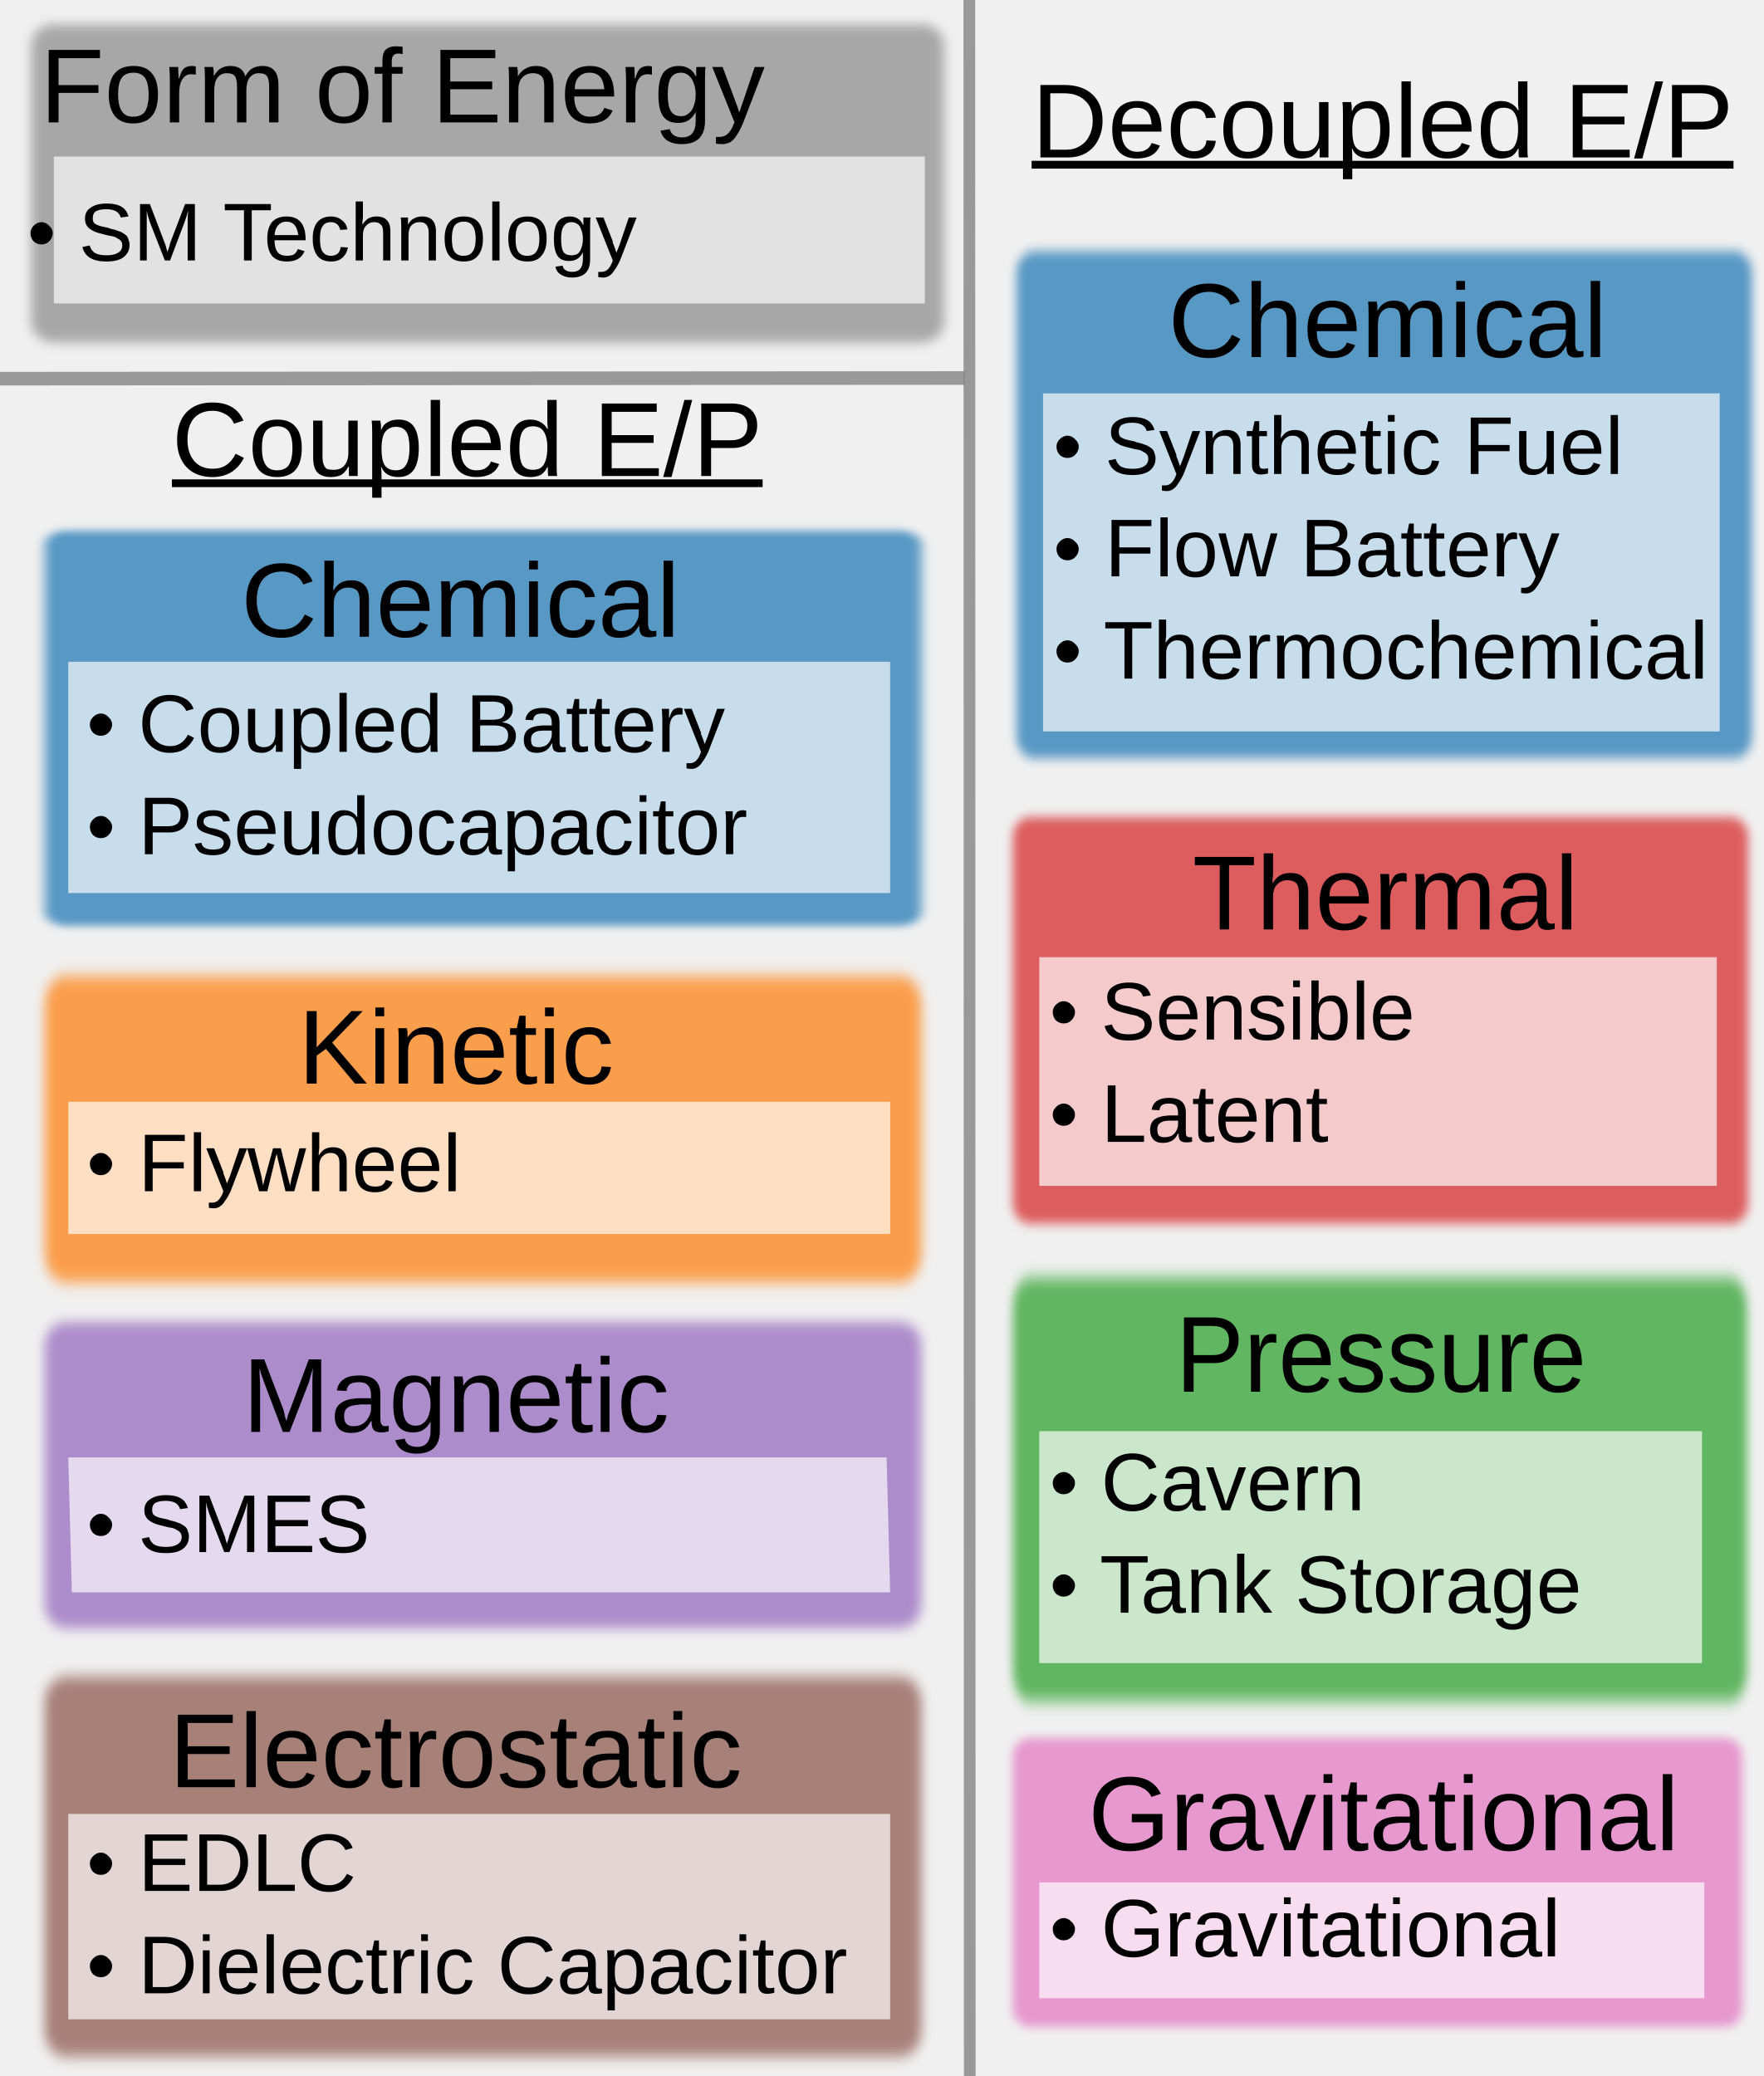
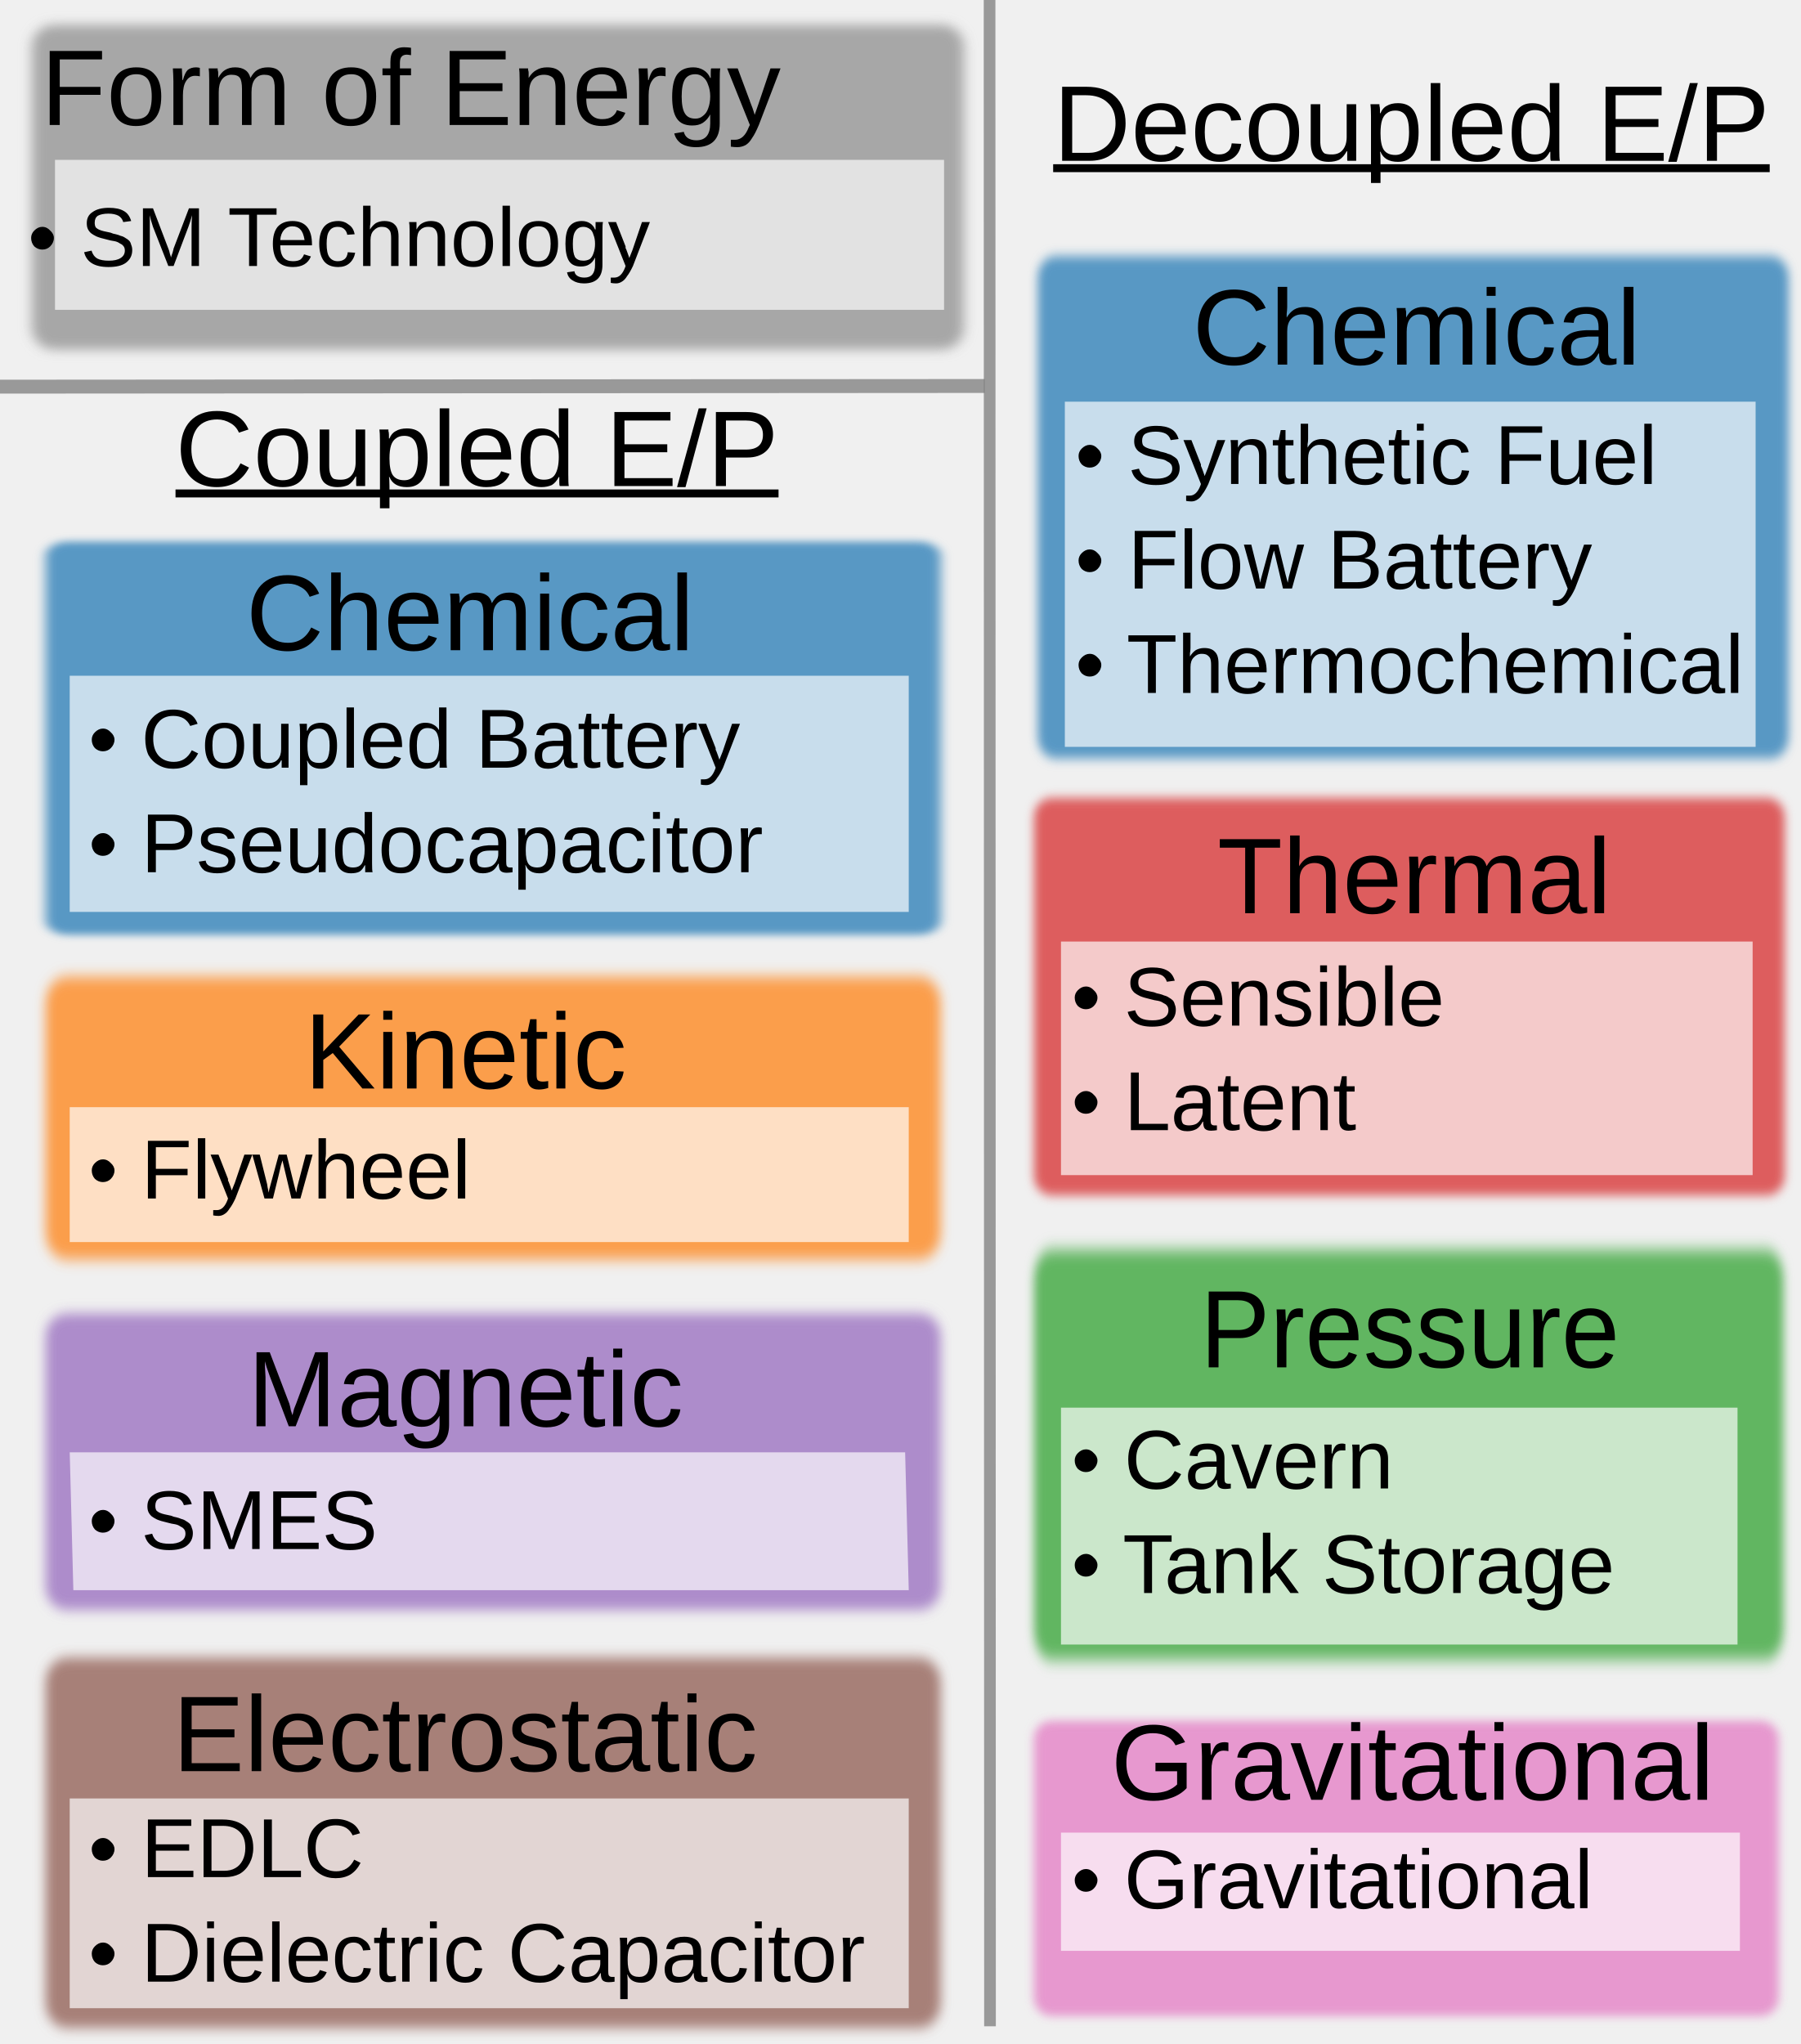
- <svg xmlns="http://www.w3.org/2000/svg" width="53.215mm" height="62.652mm" viewBox="0 0 53.215 62.652" version="1.1" id="svg5" xml:space="preserve">
+ <svg xmlns="http://www.w3.org/2000/svg" width="53.215mm" height="60.411mm" viewBox="0 0 53.215 60.411" version="1.1" id="svg5" xml:space="preserve">
  <defs id="defs2">
    <rect x="856.205" y="473.246" width="132.097" height="20.602" id="rect17208" />
    <clipPath clipPathUnits="userSpaceOnUse" id="clipEmfPath1">
      <path d="M 0,0 H 375.447 V 306.686 H 0 Z" id="path400" />
    </clipPath>
    <pattern id="EMFhbasepattern" patternUnits="userSpaceOnUse" width="6" height="6" x="0" y="0" />
    <filter style="color-interpolation-filters:sRGB" id="filter1224" x="-0.016" y="-0.06" width="1.031" height="1.12">
      <feGaussianBlur stdDeviation="0.54" id="feGaussianBlur1226" />
    </filter>
    <filter style="color-interpolation-filters:sRGB" id="filter1228" x="-0.016" y="-0.031" width="1.031" height="1.062">
      <feGaussianBlur stdDeviation="0.54" id="feGaussianBlur1230" />
    </filter>
    <filter style="color-interpolation-filters:sRGB" id="filter1232" x="-0.016" y="-0.027" width="1.031" height="1.055">
      <feGaussianBlur stdDeviation="0.54" id="feGaussianBlur1234" />
    </filter>
    <filter style="color-interpolation-filters:sRGB" id="filter1236" x="-0.016" y="-0.024" width="1.031" height="1.048">
      <feGaussianBlur stdDeviation="0.54" id="feGaussianBlur1238" />
    </filter>
    <filter style="color-interpolation-filters:sRGB" id="filter1240" x="-0.016" y="-0.045" width="1.031" height="1.09">
      <feGaussianBlur stdDeviation="0.54" id="feGaussianBlur1242" />
    </filter>
    <filter style="color-interpolation-filters:sRGB" id="filter1244" x="-0.016" y="-0.05" width="1.031" height="1.099">
      <feGaussianBlur stdDeviation="0.54" id="feGaussianBlur1246" />
    </filter>
    <filter style="color-interpolation-filters:sRGB" id="filter1248" x="-0.016" y="-0.043" width="1.031" height="1.087">
      <feGaussianBlur stdDeviation="0.54" id="feGaussianBlur1250" />
    </filter>
    <filter style="color-interpolation-filters:sRGB" id="filter1252" x="-0.016" y="-0.04" width="1.031" height="1.08">
      <feGaussianBlur stdDeviation="0.54" id="feGaussianBlur1254" />
    </filter>
    <filter style="color-interpolation-filters:sRGB" id="filter1248-8" x="-0.016" y="-0.043" width="1.031" height="1.087">
      <feGaussianBlur stdDeviation="0.54" id="feGaussianBlur1250-5" />
    </filter>
  </defs>
-   <g id="layer1" transform="translate(-23.54635,-45.23213)">
-     <rect style="opacity:0.73;fill:#1f77b4;fill-opacity:1;fill-rule:evenodd;stroke-width:0.525;paint-order:stroke fill markers;filter:url(#filter1232)" id="rect184" width="83.022" height="47.412" x="23.193" y="34.22" ry="2" rx="2" transform="matrix(0.2673111,0,0,0.3227368,48.02206,41.77047)" />
-     <rect style="opacity:0.73;mix-blend-mode:normal;fill:#1f77b4;fill-opacity:1;fill-rule:evenodd;stroke-width:0.56;paint-order:stroke fill markers;filter:url(#filter1236)" id="rect184-46" width="83.022" height="53.987" x="111.658" y="34.22" ry="2" rx="2" transform="matrix(0.3186624,0,0,0.2208429,-10.686,53.69216)" />
-     <rect style="opacity:0.73;mix-blend-mode:normal;fill:#d62728;fill-opacity:1;fill-rule:evenodd;stroke-width:0.56;paint-order:stroke fill markers;filter:url(#filter1228)" id="rect184-1" width="83.022" height="42.072" x="23.42" y="83.853" ry="2" rx="2" transform="matrix(0.2672706,0,0,0.2917046,47.84898,45.43058)" />
-     <rect style="opacity:0.73;mix-blend-mode:normal;fill:#2ca02c;fill-opacity:1;fill-rule:evenodd;stroke-width:0.463;paint-order:stroke fill markers;filter:url(#filter1240)" id="rect184-4" width="83.022" height="28.765" x="22.873" y="141.918" ry="2" rx="2" transform="matrix(0.2668837,0,0,0.4446388,48.00363,20.68665)" />
-     <rect style="opacity:0.73;mix-blend-mode:normal;fill:#e377c2;fill-opacity:1;fill-rule:evenodd;stroke-width:0.492;paint-order:stroke fill markers;filter:url(#filter1252)" id="rect184-40" width="83.022" height="32.453" x="22.873" y="188.552" ry="2" rx="2" transform="matrix(0.2651474,0,0,0.2687284,48.04109,47.01098)" />
-     <rect style="opacity:0.73;mix-blend-mode:normal;fill:#8c564b;fill-opacity:1;fill-rule:evenodd;stroke-width:0.472;paint-order:stroke fill markers;filter:url(#filter1248)" id="rect184-13" width="83.022" height="29.887" x="111.337" y="188.552" ry="2" rx="2" transform="matrix(0.3186526,0,0,0.3833975,-10.58274,23.54566)" />
-     <rect style="opacity:0.73;mix-blend-mode:normal;fill:#ff7f0e;fill-opacity:1;fill-rule:evenodd;stroke-width:0.402;paint-order:stroke fill markers;filter:url(#filter1224)" id="rect184-9" width="83.022" height="21.666" x="111.658" y="94.963" ry="2" rx="2" transform="matrix(0.3186445,0,0,0.4270498,-10.68402,34.12798)" />
-     <rect style="opacity:0.73;mix-blend-mode:normal;fill:#9467bd;fill-opacity:1;fill-rule:evenodd;stroke-width:0.442;paint-order:stroke fill markers;filter:url(#filter1244)" id="rect184-9-3" width="83.022" height="26.2" x="111.337" y="141.918" ry="2" rx="2" transform="matrix(0.3186496,0,0,0.3524649,-10.58241,35.11451)" />
+   <g id="layer1" transform="translate(-23.54635,-45.23219)">
+     <rect style="opacity:0.73;fill:#1f77b4;fill-opacity:1;fill-rule:evenodd;stroke-width:0.525;paint-order:stroke fill markers;filter:url(#filter1232)" id="rect184" width="83.022" height="47.412" x="23.193" y="34.22" ry="2" rx="2" transform="matrix(0.2673111,0,0,0.3131184,48.02206,42.08713)" />
+     <rect style="opacity:0.73;mix-blend-mode:normal;fill:#1f77b4;fill-opacity:1;fill-rule:evenodd;stroke-width:0.56;paint-order:stroke fill markers;filter:url(#filter1236)" id="rect184-46" width="83.022" height="53.987" x="111.658" y="34.22" ry="2" rx="2" transform="matrix(0.3186624,0,0,0.2151758,-10.686,53.87873)" />
+     <rect style="opacity:0.73;mix-blend-mode:normal;fill:#d62728;fill-opacity:1;fill-rule:evenodd;stroke-width:0.56;paint-order:stroke fill markers;filter:url(#filter1228)" id="rect184-1" width="83.022" height="42.072" x="23.42" y="83.853" ry="2" rx="2" transform="matrix(0.2672706,0,0,0.2791416,47.84898,45.40939)" />
+     <rect style="opacity:0.73;mix-blend-mode:normal;fill:#2ca02c;fill-opacity:1;fill-rule:evenodd;stroke-width:0.463;paint-order:stroke fill markers;filter:url(#filter1240)" id="rect184-4" width="83.022" height="28.765" x="22.873" y="141.918" ry="2" rx="2" transform="matrix(0.2668837,0,0,0.4211406,48.00363,22.40349)" />
+     <rect style="opacity:0.73;mix-blend-mode:normal;fill:#e377c2;fill-opacity:1;fill-rule:evenodd;stroke-width:0.492;paint-order:stroke fill markers;filter:url(#filter1252)" id="rect184-40" width="83.022" height="32.453" x="22.873" y="188.552" ry="2" rx="2" transform="matrix(0.2651474,0,0,0.2687284,48.04109,45.42348)" />
+     <rect style="opacity:0.73;mix-blend-mode:normal;fill:#8c564b;fill-opacity:1;fill-rule:evenodd;stroke-width:0.472;paint-order:stroke fill markers;filter:url(#filter1248)" id="rect184-13" width="83.022" height="29.887" x="111.337" y="188.552" ry="2" rx="2" transform="matrix(0.3186526,0,0,0.3661219,-10.58274,25.19311)" />
+     <rect style="opacity:0.73;mix-blend-mode:normal;fill:#ff7f0e;fill-opacity:1;fill-rule:evenodd;stroke-width:0.402;paint-order:stroke fill markers;filter:url(#filter1224)" id="rect184-9" width="83.022" height="21.666" x="111.658" y="94.963" ry="2" rx="2" transform="matrix(0.3186445,0,0,0.3857462,-10.68402,37.46755)" />
+     <rect style="opacity:0.73;mix-blend-mode:normal;fill:#9467bd;fill-opacity:1;fill-rule:evenodd;stroke-width:0.442;paint-order:stroke fill markers;filter:url(#filter1244)" id="rect184-9-3" width="83.022" height="26.2" x="111.337" y="141.918" ry="2" rx="2" transform="matrix(0.3186496,0,0,0.3343689,-10.58241,36.60086)" />
    <rect style="opacity:0.671;fill:#ffffff;fill-opacity:1;fill-rule:evenodd;stroke-width:0.111;paint-order:stroke fill markers" id="rect15614" width="20.418" height="10.202" x="55.021" y="57.104" />
-     <rect style="opacity:0.671;fill:#ffffff;fill-opacity:1;fill-rule:evenodd;stroke-width:0.109;paint-order:stroke fill markers" id="rect15614-3" width="20.444" height="6.903" x="54.907" y="74.118" />
-     <rect style="opacity:0.671;fill:#ffffff;fill-opacity:1;fill-rule:evenodd;stroke-width:0.091;paint-order:stroke fill markers" id="rect15614-3-5" width="24.8" height="3.987" x="25.607" y="78.484" />
+     <rect style="opacity:0.671;fill:#ffffff;fill-opacity:1;fill-rule:evenodd;stroke-width:0.109;paint-order:stroke fill markers" id="rect15614-3" width="20.444" height="6.903" x="54.907" y="73.06" />
+     <rect style="opacity:0.671;fill:#ffffff;fill-opacity:1;fill-rule:evenodd;stroke-width:0.091;paint-order:stroke fill markers" id="rect15614-3-5" width="24.8" height="3.987" x="25.607" y="77.955" />
    <rect style="opacity:0.671;fill:#ffffff;fill-opacity:1;fill-rule:evenodd;stroke-width:0.101;paint-order:stroke fill markers" id="rect15614-5" width="24.8" height="6.98" x="25.607" y="65.204" />
    <text xml:space="preserve" style="font-style:normal;font-variant:normal;font-weight:normal;font-stretch:normal;font-size:3.175px;font-family:Arial;-inkscape-font-specification:'Arial, Normal';font-variant-ligatures:normal;font-variant-caps:normal;font-variant-numeric:normal;font-variant-east-asian:normal;fill:#000000;fill-opacity:1;fill-rule:evenodd;stroke-width:0.265;paint-order:stroke fill markers" x="30.823" y="64.45" id="text398">
      <tspan id="tspan396" x="30.823" y="64.45" style="font-style:normal;font-variant:normal;font-weight:normal;font-stretch:normal;font-size:3.175px;font-family:Arial;-inkscape-font-specification:'Arial, Normal';font-variant-ligatures:normal;font-variant-caps:normal;font-variant-numeric:normal;font-variant-east-asian:normal;fill:#000000;fill-opacity:1;stroke-width:0.265">Chemical</tspan>
    </text>
    <text xml:space="preserve" style="font-style:normal;font-variant:normal;font-weight:normal;font-stretch:normal;font-size:3.175px;font-family:Arial;-inkscape-font-specification:'Arial, Normal';font-variant-ligatures:normal;font-variant-caps:normal;font-variant-numeric:normal;font-variant-east-asian:normal;fill:#000000;fill-opacity:1;fill-rule:evenodd;stroke-width:0.265;paint-order:stroke fill markers" x="58.802" y="56.006" id="text398-6">
      <tspan id="tspan396-5" x="58.802" y="56.006" style="font-style:normal;font-variant:normal;font-weight:normal;font-stretch:normal;font-size:3.175px;font-family:Arial;-inkscape-font-specification:'Arial, Normal';font-variant-ligatures:normal;font-variant-caps:normal;font-variant-numeric:normal;font-variant-east-asian:normal;fill:#000000;fill-opacity:1;stroke-width:0.265">Chemical</tspan>
    </text>
-     <text xml:space="preserve" style="font-style:normal;font-variant:normal;font-weight:normal;font-stretch:normal;font-size:3.175px;font-family:Arial;-inkscape-font-specification:'Arial, Normal';font-variant-ligatures:normal;font-variant-caps:normal;font-variant-numeric:normal;font-variant-east-asian:normal;fill:#000000;fill-opacity:1;fill-rule:evenodd;stroke-width:0.265;paint-order:stroke fill markers" x="59.525" y="73.279" id="text398-6-5">
-       <tspan id="tspan396-5-4" x="59.525" y="73.279" style="font-style:normal;font-variant:normal;font-weight:normal;font-stretch:normal;font-size:3.175px;font-family:Arial;-inkscape-font-specification:'Arial, Normal';font-variant-ligatures:normal;font-variant-caps:normal;font-variant-numeric:normal;font-variant-east-asian:normal;fill:#000000;fill-opacity:1;stroke-width:0.265">Thermal</tspan>
+     <text xml:space="preserve" style="font-style:normal;font-variant:normal;font-weight:normal;font-stretch:normal;font-size:3.175px;font-family:Arial;-inkscape-font-specification:'Arial, Normal';font-variant-ligatures:normal;font-variant-caps:normal;font-variant-numeric:normal;font-variant-east-asian:normal;fill:#000000;fill-opacity:1;fill-rule:evenodd;stroke-width:0.265;paint-order:stroke fill markers" x="59.525" y="72.221" id="text398-6-5">
+       <tspan id="tspan396-5-4" x="59.525" y="72.221" style="font-style:normal;font-variant:normal;font-weight:normal;font-stretch:normal;font-size:3.175px;font-family:Arial;-inkscape-font-specification:'Arial, Normal';font-variant-ligatures:normal;font-variant-caps:normal;font-variant-numeric:normal;font-variant-east-asian:normal;fill:#000000;fill-opacity:1;stroke-width:0.265">Thermal</tspan>
    </text>
-     <text xml:space="preserve" style="font-style:normal;font-variant:normal;font-weight:normal;font-stretch:normal;font-size:3.175px;font-family:Arial;-inkscape-font-specification:'Arial, Normal';font-variant-ligatures:normal;font-variant-caps:normal;font-variant-numeric:normal;font-variant-east-asian:normal;fill:#000000;fill-opacity:1;fill-rule:evenodd;stroke-width:0.271;paint-order:stroke fill markers" x="60.447" y="85.166" id="text398-6-5-4" transform="scale(0.976329,1.024245)">
-       <tspan id="tspan396-5-4-9" x="60.447" y="85.166" style="font-style:normal;font-variant:normal;font-weight:normal;font-stretch:normal;font-size:3.175px;font-family:Arial;-inkscape-font-specification:'Arial, Normal';font-variant-ligatures:normal;font-variant-caps:normal;font-variant-numeric:normal;font-variant-east-asian:normal;fill:#000000;fill-opacity:1;stroke-width:0.271">Pressure</tspan>
+     <text xml:space="preserve" style="font-style:normal;font-variant:normal;font-weight:normal;font-stretch:normal;font-size:3.175px;font-family:Arial;-inkscape-font-specification:'Arial, Normal';font-variant-ligatures:normal;font-variant-caps:normal;font-variant-numeric:normal;font-variant-east-asian:normal;fill:#000000;fill-opacity:1;fill-rule:evenodd;stroke-width:0.271;paint-order:stroke fill markers" x="60.447" y="83.616" id="text398-6-5-4" transform="scale(0.976329,1.024245)">
+       <tspan id="tspan396-5-4-9" x="60.447" y="83.616" style="font-style:normal;font-variant:normal;font-weight:normal;font-stretch:normal;font-size:3.175px;font-family:Arial;-inkscape-font-specification:'Arial, Normal';font-variant-ligatures:normal;font-variant-caps:normal;font-variant-numeric:normal;font-variant-east-asian:normal;fill:#000000;fill-opacity:1;stroke-width:0.271">Pressure</tspan>
    </text>
-     <text xml:space="preserve" style="font-style:normal;font-variant:normal;font-weight:normal;font-stretch:normal;font-size:3.175px;font-family:Arial;-inkscape-font-specification:'Arial, Normal';font-variant-ligatures:normal;font-variant-caps:normal;font-variant-numeric:normal;font-variant-east-asian:normal;fill:#000000;fill-opacity:1;fill-rule:evenodd;stroke-width:0.265;paint-order:stroke fill markers" x="32.541" y="77.931" id="text398-6-5-2">
-       <tspan id="tspan396-5-4-4" x="32.541" y="77.931" style="font-style:normal;font-variant:normal;font-weight:normal;font-stretch:normal;font-size:3.175px;font-family:Arial;-inkscape-font-specification:'Arial, Normal';font-variant-ligatures:normal;font-variant-caps:normal;font-variant-numeric:normal;font-variant-east-asian:normal;fill:#000000;fill-opacity:1;stroke-width:0.265">Kinetic</tspan>
+     <text xml:space="preserve" style="font-style:normal;font-variant:normal;font-weight:normal;font-stretch:normal;font-size:3.175px;font-family:Arial;-inkscape-font-specification:'Arial, Normal';font-variant-ligatures:normal;font-variant-caps:normal;font-variant-numeric:normal;font-variant-east-asian:normal;fill:#000000;fill-opacity:1;fill-rule:evenodd;stroke-width:0.265;paint-order:stroke fill markers" x="32.541" y="77.402" id="text398-6-5-2">
+       <tspan id="tspan396-5-4-4" x="32.541" y="77.402" style="font-style:normal;font-variant:normal;font-weight:normal;font-stretch:normal;font-size:3.175px;font-family:Arial;-inkscape-font-specification:'Arial, Normal';font-variant-ligatures:normal;font-variant-caps:normal;font-variant-numeric:normal;font-variant-east-asian:normal;fill:#000000;fill-opacity:1;stroke-width:0.265">Kinetic</tspan>
    </text>
    <text xml:space="preserve" style="font-style:normal;font-variant:normal;font-weight:normal;font-stretch:normal;font-size:3.175px;font-family:Arial;-inkscape-font-specification:'Arial, Normal';font-variant-ligatures:normal;font-variant-caps:normal;font-variant-numeric:normal;font-variant-east-asian:normal;fill:#000000;fill-opacity:1;fill-rule:evenodd;stroke-width:0.265;paint-order:stroke fill markers" x="54.677" y="49.983" id="text398-6-8">
      <tspan id="tspan396-5-9" x="54.677" y="49.983" style="font-style:normal;font-variant:normal;font-weight:normal;font-stretch:normal;font-size:3.175px;font-family:Arial;-inkscape-font-specification:'Arial, Normal';font-variant-ligatures:normal;font-variant-caps:normal;font-variant-numeric:normal;font-variant-east-asian:normal;text-decoration:underline;text-decoration-line:underline;fill:#000000;fill-opacity:1;stroke-width:0.265">Decoupled E/P</tspan>
    </text>
    <text xml:space="preserve" style="font-style:normal;font-variant:normal;font-weight:normal;font-stretch:normal;font-size:3.175px;font-family:Arial;-inkscape-font-specification:'Arial, Normal';font-variant-ligatures:normal;font-variant-caps:normal;font-variant-numeric:normal;font-variant-east-asian:normal;fill:#000000;fill-opacity:1;fill-rule:evenodd;stroke-width:0.265;paint-order:stroke fill markers" x="28.736" y="59.597" id="text398-6-8-5">
      <tspan id="tspan396-5-9-6" x="28.736" y="59.597" style="font-style:normal;font-variant:normal;font-weight:normal;font-stretch:normal;font-size:3.175px;font-family:Arial;-inkscape-font-specification:'Arial, Normal';font-variant-ligatures:normal;font-variant-caps:normal;font-variant-numeric:normal;font-variant-east-asian:normal;text-decoration:underline;text-decoration-line:underline;fill:#000000;fill-opacity:1;stroke-width:0.265">Coupled E/P</tspan>
    </text>
-     <text xml:space="preserve" style="font-style:normal;font-variant:normal;font-weight:normal;font-stretch:normal;font-size:2.469px;font-family:Arial;-inkscape-font-specification:'Arial, Normal';font-variant-ligatures:normal;font-variant-caps:normal;font-variant-numeric:normal;font-variant-east-asian:normal;white-space:pre;inline-size:71.008;display:inline;fill:#000000;fill-opacity:1;fill-rule:evenodd;stroke-width:0.265;paint-order:stroke fill markers" x="52.942" y="70.123" id="text398-6-6" transform="translate(2.278004,6.481794)">
-       <tspan x="52.942" y="70.123" id="tspan3467">• Sensible
+     <text xml:space="preserve" style="font-style:normal;font-variant:normal;font-weight:normal;font-stretch:normal;font-size:2.469px;font-family:Arial;-inkscape-font-specification:'Arial, Normal';font-variant-ligatures:normal;font-variant-caps:normal;font-variant-numeric:normal;font-variant-east-asian:normal;white-space:pre;inline-size:71.008;display:inline;fill:#000000;fill-opacity:1;fill-rule:evenodd;stroke-width:0.265;paint-order:stroke fill markers" x="52.942" y="70.123" id="text398-6-6" transform="translate(2.278004,5.423461)">
+       <tspan x="52.942" y="70.123" id="tspan806">• Sensible
</tspan>
-       <tspan x="52.942" y="73.21" id="tspan3469">• Latent</tspan>
+       <tspan x="52.942" y="73.21" id="tspan808">• Latent</tspan>
    </text>
-     <rect style="opacity:0.671;fill:#ffffff;fill-opacity:1;fill-rule:evenodd;stroke-width:0.111;paint-order:stroke fill markers" id="rect15614-3-6" width="19.997" height="7.001" x="54.907" y="88.423" />
-     <text xml:space="preserve" style="font-style:normal;font-variant:normal;font-weight:normal;font-stretch:normal;font-size:2.469px;font-family:Arial;-inkscape-font-specification:'Arial, Normal';font-variant-ligatures:normal;font-variant-caps:normal;font-variant-numeric:normal;font-variant-east-asian:normal;white-space:pre;inline-size:71.008;display:inline;fill:#000000;fill-opacity:1;fill-rule:evenodd;stroke-width:0.265;paint-order:stroke fill markers" x="52.942" y="70.123" id="text398-6-6-2" transform="translate(2.278004,20.69072)">
-       <tspan x="52.942" y="70.123" id="tspan3471">• Cavern
+     <rect style="opacity:0.671;fill:#ffffff;fill-opacity:1;fill-rule:evenodd;stroke-width:0.111;paint-order:stroke fill markers" id="rect15614-3-6" width="19.997" height="7.001" x="54.907" y="86.836" />
+     <text xml:space="preserve" style="font-style:normal;font-variant:normal;font-weight:normal;font-stretch:normal;font-size:2.469px;font-family:Arial;-inkscape-font-specification:'Arial, Normal';font-variant-ligatures:normal;font-variant-caps:normal;font-variant-numeric:normal;font-variant-east-asian:normal;white-space:pre;inline-size:71.008;display:inline;fill:#000000;fill-opacity:1;fill-rule:evenodd;stroke-width:0.265;paint-order:stroke fill markers" x="52.942" y="70.123" id="text398-6-6-2" transform="translate(2.278004,19.10321)">
+       <tspan x="52.942" y="70.123" id="tspan810">• Cavern
</tspan>
-       <tspan x="52.942" y="73.21" id="tspan3473">• Tank Storage</tspan>
+       <tspan x="52.942" y="73.21" id="tspan812">• Tank Storage</tspan>
    </text>
-     <text xml:space="preserve" style="font-style:normal;font-variant:normal;font-weight:normal;font-stretch:normal;font-size:3.175px;font-family:Arial;-inkscape-font-specification:'Arial, Normal';font-variant-ligatures:normal;font-variant-caps:normal;font-variant-numeric:normal;font-variant-east-asian:normal;fill:#000000;fill-opacity:1;fill-rule:evenodd;stroke-width:0.265;paint-order:stroke fill markers" x="30.862" y="88.443" id="text398-6-5-4-8">
-       <tspan id="tspan396-5-4-9-9" x="30.862" y="88.443" style="font-style:normal;font-variant:normal;font-weight:normal;font-stretch:normal;font-size:3.175px;font-family:Arial;-inkscape-font-specification:'Arial, Normal';font-variant-ligatures:normal;font-variant-caps:normal;font-variant-numeric:normal;font-variant-east-asian:normal;fill:#000000;fill-opacity:1;stroke-width:0.265">Magnetic</tspan>
+     <text xml:space="preserve" style="font-style:normal;font-variant:normal;font-weight:normal;font-stretch:normal;font-size:3.175px;font-family:Arial;-inkscape-font-specification:'Arial, Normal';font-variant-ligatures:normal;font-variant-caps:normal;font-variant-numeric:normal;font-variant-east-asian:normal;fill:#000000;fill-opacity:1;fill-rule:evenodd;stroke-width:0.265;paint-order:stroke fill markers" x="30.862" y="87.384" id="text398-6-5-4-8">
+       <tspan id="tspan396-5-4-9-9" x="30.862" y="87.384" style="font-style:normal;font-variant:normal;font-weight:normal;font-stretch:normal;font-size:3.175px;font-family:Arial;-inkscape-font-specification:'Arial, Normal';font-variant-ligatures:normal;font-variant-caps:normal;font-variant-numeric:normal;font-variant-east-asian:normal;fill:#000000;fill-opacity:1;stroke-width:0.265">Magnetic</tspan>
    </text>
-     <rect style="opacity:0.671;fill:#ffffff;fill-opacity:1;fill-rule:evenodd;stroke-width:0.094;paint-order:stroke fill markers" id="rect15614-3-6-8" width="24.693" height="4.075" x="23.261" y="89.246" transform="matrix(1,0,0.02628817,0.9996544,0,0)" />
-     <text xml:space="preserve" style="font-style:normal;font-variant:normal;font-weight:normal;font-stretch:normal;font-size:2.469px;font-family:Arial;-inkscape-font-specification:'Arial, Normal';font-variant-ligatures:normal;font-variant-caps:normal;font-variant-numeric:normal;font-variant-east-asian:normal;white-space:pre;inline-size:71.008;display:inline;fill:#000000;fill-opacity:1;fill-rule:evenodd;stroke-width:0.265;paint-order:stroke fill markers" x="52.942" y="70.123" id="text398-6-6-2-0" transform="translate(-26.77655,21.95208)">
-       <tspan x="52.942" y="70.123" id="tspan3475">• SMES</tspan>
+     <rect style="opacity:0.671;fill:#ffffff;fill-opacity:1;fill-rule:evenodd;stroke-width:0.094;paint-order:stroke fill markers" id="rect15614-3-6-8" width="24.693" height="4.075" x="23.289" y="88.187" transform="matrix(1,0,0.02628817,0.9996544,0,0)" />
+     <text xml:space="preserve" style="font-style:normal;font-variant:normal;font-weight:normal;font-stretch:normal;font-size:2.469px;font-family:Arial;-inkscape-font-specification:'Arial, Normal';font-variant-ligatures:normal;font-variant-caps:normal;font-variant-numeric:normal;font-variant-east-asian:normal;white-space:pre;inline-size:71.008;display:inline;fill:#000000;fill-opacity:1;fill-rule:evenodd;stroke-width:0.265;paint-order:stroke fill markers" x="52.942" y="70.123" id="text398-6-6-2-0" transform="translate(-26.77655,20.89375)">
+       <tspan x="52.942" y="70.123" id="tspan814">• SMES</tspan>
    </text>
-     <text xml:space="preserve" style="font-style:normal;font-variant:normal;font-weight:normal;font-stretch:normal;font-size:3.175px;font-family:Arial;-inkscape-font-specification:'Arial, Normal';font-variant-ligatures:normal;font-variant-caps:normal;font-variant-numeric:normal;font-variant-east-asian:normal;fill:#000000;fill-opacity:1;fill-rule:evenodd;stroke-width:0.265;paint-order:stroke fill markers" x="56.388" y="101.071" id="text398-6-5-4-0">
-       <tspan id="tspan396-5-4-9-4" x="56.388" y="101.071" style="font-style:normal;font-variant:normal;font-weight:normal;font-stretch:normal;font-size:3.175px;font-family:Arial;-inkscape-font-specification:'Arial, Normal';font-variant-ligatures:normal;font-variant-caps:normal;font-variant-numeric:normal;font-variant-east-asian:normal;fill:#000000;fill-opacity:1;stroke-width:0.265">Gravitational</tspan>
+     <text xml:space="preserve" style="font-style:normal;font-variant:normal;font-weight:normal;font-stretch:normal;font-size:3.175px;font-family:Arial;-inkscape-font-specification:'Arial, Normal';font-variant-ligatures:normal;font-variant-caps:normal;font-variant-numeric:normal;font-variant-east-asian:normal;fill:#000000;fill-opacity:1;fill-rule:evenodd;stroke-width:0.265;paint-order:stroke fill markers" x="56.388" y="98.425" id="text398-6-5-4-0">
+       <tspan id="tspan396-5-4-9-4" x="56.388" y="98.425" style="font-style:normal;font-variant:normal;font-weight:normal;font-stretch:normal;font-size:3.175px;font-family:Arial;-inkscape-font-specification:'Arial, Normal';font-variant-ligatures:normal;font-variant-caps:normal;font-variant-numeric:normal;font-variant-east-asian:normal;fill:#000000;fill-opacity:1;stroke-width:0.265">Gravitational</tspan>
    </text>
-     <rect style="opacity:0.671;fill:#ffffff;fill-opacity:1;fill-rule:evenodd;stroke-width:0.078;paint-order:stroke fill markers" id="rect15614-3-6-9" width="20.068" height="3.494" x="54.907" y="102.042" />
-     <text xml:space="preserve" style="font-style:normal;font-variant:normal;font-weight:normal;font-stretch:normal;font-size:3.175px;font-family:Arial;-inkscape-font-specification:'Arial, Normal';font-variant-ligatures:normal;font-variant-caps:normal;font-variant-numeric:normal;font-variant-east-asian:normal;fill:#000000;fill-opacity:1;fill-rule:evenodd;stroke-width:0.265;paint-order:stroke fill markers" x="28.65" y="99.166" id="text398-6-5-4-8-4">
-       <tspan id="tspan396-5-4-9-9-4" x="28.65" y="99.166" style="font-style:normal;font-variant:normal;font-weight:normal;font-stretch:normal;font-size:3.175px;font-family:Arial;-inkscape-font-specification:'Arial, Normal';font-variant-ligatures:normal;font-variant-caps:normal;font-variant-numeric:normal;font-variant-east-asian:normal;fill:#000000;fill-opacity:1;stroke-width:0.265">Electrostatic</tspan>
+     <rect style="opacity:0.671;fill:#ffffff;fill-opacity:1;fill-rule:evenodd;stroke-width:0.078;paint-order:stroke fill markers" id="rect15614-3-6-9" width="20.068" height="3.494" x="54.907" y="99.396" />
+     <text xml:space="preserve" style="font-style:normal;font-variant:normal;font-weight:normal;font-stretch:normal;font-size:3.175px;font-family:Arial;-inkscape-font-specification:'Arial, Normal';font-variant-ligatures:normal;font-variant-caps:normal;font-variant-numeric:normal;font-variant-east-asian:normal;fill:#000000;fill-opacity:1;fill-rule:evenodd;stroke-width:0.265;paint-order:stroke fill markers" x="28.65" y="97.579" id="text398-6-5-4-8-4">
+       <tspan id="tspan396-5-4-9-9-4" x="28.65" y="97.579" style="font-style:normal;font-variant:normal;font-weight:normal;font-stretch:normal;font-size:3.175px;font-family:Arial;-inkscape-font-specification:'Arial, Normal';font-variant-ligatures:normal;font-variant-caps:normal;font-variant-numeric:normal;font-variant-east-asian:normal;fill:#000000;fill-opacity:1;stroke-width:0.265">Electrostatic</tspan>
    </text>
-     <rect style="opacity:0.671;fill:#ffffff;fill-opacity:1;fill-rule:evenodd;stroke-width:0.116;paint-order:stroke fill markers" id="rect15614-3-6-8-7" width="24.8" height="6.199" x="25.607" y="99.974" />
-     <text xml:space="preserve" style="font-style:normal;font-variant:normal;font-weight:normal;font-stretch:normal;font-size:2.469px;font-family:Arial;-inkscape-font-specification:'Arial, Normal';font-variant-ligatures:normal;font-variant-caps:normal;font-variant-numeric:normal;font-variant-east-asian:normal;white-space:pre;inline-size:71.008;display:inline;fill:#000000;fill-opacity:1;fill-rule:evenodd;stroke-width:0.265;paint-order:stroke fill markers" x="52.942" y="70.123" id="text398-6-6-2-0-5" transform="translate(-26.77655,32.17759)">
-       <tspan x="52.942" y="70.123" id="tspan3477">• EDLC
+     <rect style="opacity:0.671;fill:#ffffff;fill-opacity:1;fill-rule:evenodd;stroke-width:0.116;paint-order:stroke fill markers" id="rect15614-3-6-8-7" width="24.8" height="6.199" x="25.607" y="98.386" />
+     <text xml:space="preserve" style="font-style:normal;font-variant:normal;font-weight:normal;font-stretch:normal;font-size:2.469px;font-family:Arial;-inkscape-font-specification:'Arial, Normal';font-variant-ligatures:normal;font-variant-caps:normal;font-variant-numeric:normal;font-variant-east-asian:normal;white-space:pre;inline-size:71.008;display:inline;fill:#000000;fill-opacity:1;fill-rule:evenodd;stroke-width:0.265;paint-order:stroke fill markers" x="52.942" y="70.123" id="text398-6-6-2-0-5" transform="translate(-26.77655,30.59008)">
+       <tspan x="52.942" y="70.123" id="tspan816">• EDLC
</tspan>
-       <tspan x="52.942" y="73.21" id="tspan3479">• Dielectric Capacitor </tspan>
+       <tspan x="52.942" y="73.21" id="tspan818">• Dielectric Capacitor </tspan>
    </text>
    <rect style="opacity:0.73;mix-blend-mode:normal;fill:#8c8c8c;fill-opacity:1;fill-rule:evenodd;stroke-width:0.472;paint-order:stroke fill markers;filter:url(#filter1248-8)" id="rect184-13-0" width="83.022" height="29.887" x="111.337" y="188.552" ry="2" rx="2" transform="matrix(0.3318325,0,0,0.32107,-12.45663,-14.57029)" />
    <text xml:space="preserve" style="font-style:normal;font-variant:normal;font-weight:normal;font-stretch:normal;font-size:3.175px;font-family:Arial;-inkscape-font-specification:'Arial, Normal';font-variant-ligatures:normal;font-variant-caps:normal;font-variant-numeric:normal;font-variant-east-asian:normal;text-align:center;text-anchor:middle;fill:#000000;fill-opacity:1;fill-rule:evenodd;stroke-width:0.265;paint-order:stroke fill markers" x="37.892" y="48.923" id="text398-6-5-4-8-4-6">
      <tspan x="37.892" y="48.923" style="font-style:normal;font-variant:normal;font-weight:normal;font-stretch:normal;font-size:3.175px;font-family:Arial;-inkscape-font-specification:'Arial, Normal';font-variant-ligatures:normal;font-variant-caps:normal;font-variant-numeric:normal;font-variant-east-asian:normal;text-align:center;text-anchor:middle;fill:#000000;fill-opacity:1;stroke-width:0.265" id="tspan1290">Form of Energy</tspan>
    </text>
    <rect style="opacity:0.671;fill:#ffffff;fill-opacity:1;fill-rule:evenodd;stroke-width:0.101;paint-order:stroke fill markers" id="rect15614-3-6-8-7-1" width="26.279" height="4.432" x="25.172" y="49.957" />
    <text xml:space="preserve" style="font-style:normal;font-variant:normal;font-weight:normal;font-stretch:normal;font-size:2.469px;font-family:Arial;-inkscape-font-specification:'Arial, Normal';font-variant-ligatures:normal;font-variant-caps:normal;font-variant-numeric:normal;font-variant-east-asian:normal;text-align:center;text-anchor:middle;white-space:pre;inline-size:71.008;display:inline;fill:#000000;fill-opacity:1;fill-rule:evenodd;stroke-width:0.265;paint-order:stroke fill markers" x="71.152" y="70.123" id="text398-6-6-2-0-5-5" transform="translate(-35.87305,-17.02825)">
-       <tspan x="71.152" y="70.123" id="tspan3481">• SM Technology</tspan>
+       <tspan x="71.152" y="70.123" id="tspan820">• SM Technology</tspan>
    </text>
-     <text xml:space="preserve" style="font-style:normal;font-variant:normal;font-weight:normal;font-stretch:normal;font-size:2.469px;font-family:Arial;-inkscape-font-specification:'Arial, Normal';font-variant-ligatures:normal;font-variant-caps:normal;font-variant-numeric:normal;font-variant-east-asian:normal;white-space:pre;inline-size:71.008;display:inline;fill:#000000;fill-opacity:1;fill-rule:evenodd;stroke-width:0.265;paint-order:stroke fill markers" x="52.942" y="70.123" id="text398-6-6-3" transform="translate(-26.77655,11.06151)">
-       <tspan x="52.942" y="70.123" id="tspan3483">• Flywheel</tspan>
+     <text xml:space="preserve" style="font-style:normal;font-variant:normal;font-weight:normal;font-stretch:normal;font-size:2.469px;font-family:Arial;-inkscape-font-specification:'Arial, Normal';font-variant-ligatures:normal;font-variant-caps:normal;font-variant-numeric:normal;font-variant-east-asian:normal;white-space:pre;inline-size:71.008;display:inline;fill:#000000;fill-opacity:1;fill-rule:evenodd;stroke-width:0.265;paint-order:stroke fill markers" x="52.942" y="70.123" id="text398-6-6-3" transform="translate(-26.77655,10.53235)">
+       <tspan x="52.942" y="70.123" id="tspan822">• Flywheel</tspan>
    </text>
    <text xml:space="preserve" style="font-style:normal;font-variant:normal;font-weight:normal;font-stretch:normal;font-size:2.469px;font-family:Arial;-inkscape-font-specification:'Arial, Normal';font-variant-ligatures:normal;font-variant-caps:normal;font-variant-numeric:normal;font-variant-east-asian:normal;white-space:pre;inline-size:79.986;display:inline;fill:#000000;fill-opacity:1;fill-rule:evenodd;stroke-width:0.265;paint-order:stroke fill markers" x="52.942" y="70.123" id="text398-6-6-97" transform="translate(2.39137,-10.5844)">
-       <tspan x="52.942" y="70.123" id="tspan3485">• Synthetic Fuel 
+       <tspan x="52.942" y="70.123" id="tspan824">• Synthetic Fuel 
</tspan>
-       <tspan x="52.942" y="73.21" id="tspan3487">• Flow Battery
+       <tspan x="52.942" y="73.21" id="tspan826">• Flow Battery
</tspan>
-       <tspan x="52.942" y="76.297" id="tspan3489">• Thermochemical</tspan>
+       <tspan x="52.942" y="76.297" id="tspan828">• Thermochemical</tspan>
    </text>
    <text xml:space="preserve" style="font-style:normal;font-variant:normal;font-weight:normal;font-stretch:normal;font-size:2.469px;font-family:Arial;-inkscape-font-specification:'Arial, Normal';font-variant-ligatures:normal;font-variant-caps:normal;font-variant-numeric:normal;font-variant-east-asian:normal;white-space:pre;inline-size:71.885;display:inline;fill:#000000;fill-opacity:1;fill-rule:evenodd;stroke-width:0.265;paint-order:stroke fill markers" x="52.942" y="70.123" id="text398-6-6-9" transform="translate(-26.77655,-2.199454)">
-       <tspan x="52.942" y="70.123" id="tspan3491">• Coupled Battery
+       <tspan x="52.942" y="70.123" id="tspan830">• Coupled Battery
</tspan>
-       <tspan x="52.942" y="73.21" id="tspan3493">• Pseudocapacitor
+       <tspan x="52.942" y="73.21" id="tspan832">• Pseudocapacitor
</tspan>
    </text>
    <text xml:space="preserve" transform="scale(0.2645833)" id="text17206" style="font-style:normal;font-variant:normal;font-weight:normal;font-stretch:normal;font-size:17.333px;font-family:Arial;-inkscape-font-specification:'Arial, Normal';font-variant-ligatures:normal;font-variant-caps:normal;font-variant-numeric:normal;font-variant-east-asian:normal;white-space:pre;shape-inside:url(#rect17208);display:inline;opacity:0.671;fill:#ffffff;fill-opacity:1;fill-rule:evenodd;stroke-width:1.002;paint-order:stroke fill markers" />
-     <text xml:space="preserve" style="font-style:normal;font-variant:normal;font-weight:normal;font-stretch:normal;font-size:2.469px;font-family:Arial;-inkscape-font-specification:'Arial, Normal';font-variant-ligatures:normal;font-variant-caps:normal;font-variant-numeric:normal;font-variant-east-asian:normal;white-space:pre;inline-size:71.008;display:inline;fill:#000000;fill-opacity:1;fill-rule:evenodd;stroke-width:0.265;paint-order:stroke fill markers" x="52.942" y="70.123" id="text398-6-6-2-7" transform="translate(2.278004,34.15285)">
-       <tspan x="52.942" y="70.123" id="tspan3495">• Gravitational</tspan>
+     <text xml:space="preserve" style="font-style:normal;font-variant:normal;font-weight:normal;font-stretch:normal;font-size:2.469px;font-family:Arial;-inkscape-font-specification:'Arial, Normal';font-variant-ligatures:normal;font-variant-caps:normal;font-variant-numeric:normal;font-variant-east-asian:normal;white-space:pre;inline-size:71.008;display:inline;fill:#000000;fill-opacity:1;fill-rule:evenodd;stroke-width:0.265;paint-order:stroke fill markers" x="52.942" y="70.123" id="text398-6-6-2-7" transform="translate(2.278004,31.50701)">
+       <tspan x="52.942" y="70.123" id="tspan834">• Gravitational</tspan>
    </text>
    <text xml:space="preserve" style="font-style:normal;font-variant:normal;font-weight:normal;font-stretch:normal;font-size:4.586px;font-family:Arial;-inkscape-font-specification:'Arial, Normal';font-variant-ligatures:normal;font-variant-caps:normal;font-variant-numeric:normal;font-variant-east-asian:normal;text-align:center;text-anchor:middle;fill:none;fill-rule:evenodd;stroke:#000000;stroke-width:1.065;paint-order:stroke fill markers" x="204.739" y="120.168" id="text477">
      <tspan id="tspan475" style="font-style:normal;font-variant:normal;font-weight:normal;font-stretch:normal;font-size:4.586px;font-family:Arial;-inkscape-font-specification:'Arial, Normal';font-variant-ligatures:normal;font-variant-caps:normal;font-variant-numeric:normal;font-variant-east-asian:normal;stroke-width:1.065" x="204.739" y="120.168" />
    </text>
-     <path style="opacity:0.73;fill:#8c8c8c;fill-opacity:1;fill-rule:evenodd;stroke:#787878;stroke-width:0.353;stroke-dasharray:none;stroke-opacity:1;paint-order:stroke fill markers" d="m 52.796,45.232 0.013,62.652" id="path1383" />
+     <path style="opacity:0.73;fill:#8c8c8c;fill-opacity:1;fill-rule:evenodd;stroke:#787878;stroke-width:0.345;stroke-dasharray:none;stroke-opacity:1;paint-order:stroke fill markers" d="m 52.796,45.232 0.013,59.887" id="path1383" />
    <path style="opacity:0.73;fill:#8c8c8c;fill-opacity:1;fill-rule:evenodd;stroke:#787878;stroke-width:0.411;stroke-dasharray:none;stroke-opacity:1;paint-order:stroke fill markers" d="m 52.652,56.64 -29.106,0.02" id="path1385" />
    <text xml:space="preserve" style="font-style:normal;font-variant:normal;font-weight:normal;font-stretch:normal;font-size:3.175px;font-family:Arial;-inkscape-font-specification:'Arial, Normal';font-variant-ligatures:normal;font-variant-caps:normal;font-variant-numeric:normal;font-variant-east-asian:normal;text-align:center;text-anchor:middle;fill:#000000;fill-opacity:0;fill-rule:evenodd;stroke:#6d6d6d;stroke-width:0.5;stroke-linecap:square;stroke-linejoin:bevel;stroke-miterlimit:0;stroke-opacity:0.306;paint-order:stroke fill markers" x="91.114" y="81.849" id="text12451">
      <tspan id="tspan12449" style="stroke-width:0.5" x="91.114" y="81.849" />
    </text>
    <text xml:space="preserve" style="font-style:normal;font-variant:normal;font-weight:normal;font-stretch:normal;font-size:3.175px;font-family:Arial;-inkscape-font-specification:'Arial, Normal';font-variant-ligatures:normal;font-variant-caps:normal;font-variant-numeric:normal;font-variant-east-asian:normal;text-align:center;text-anchor:middle;fill:#000000;fill-opacity:0;fill-rule:evenodd;stroke:#6d6d6d;stroke-width:0.5;stroke-linecap:square;stroke-linejoin:bevel;stroke-miterlimit:0;stroke-opacity:0.306;paint-order:stroke fill markers" x="101.543" y="78.675" id="text12455">
      <tspan id="tspan12453" style="stroke-width:0.5" x="101.543" y="78.675" />
    </text>
  </g>
</svg>
